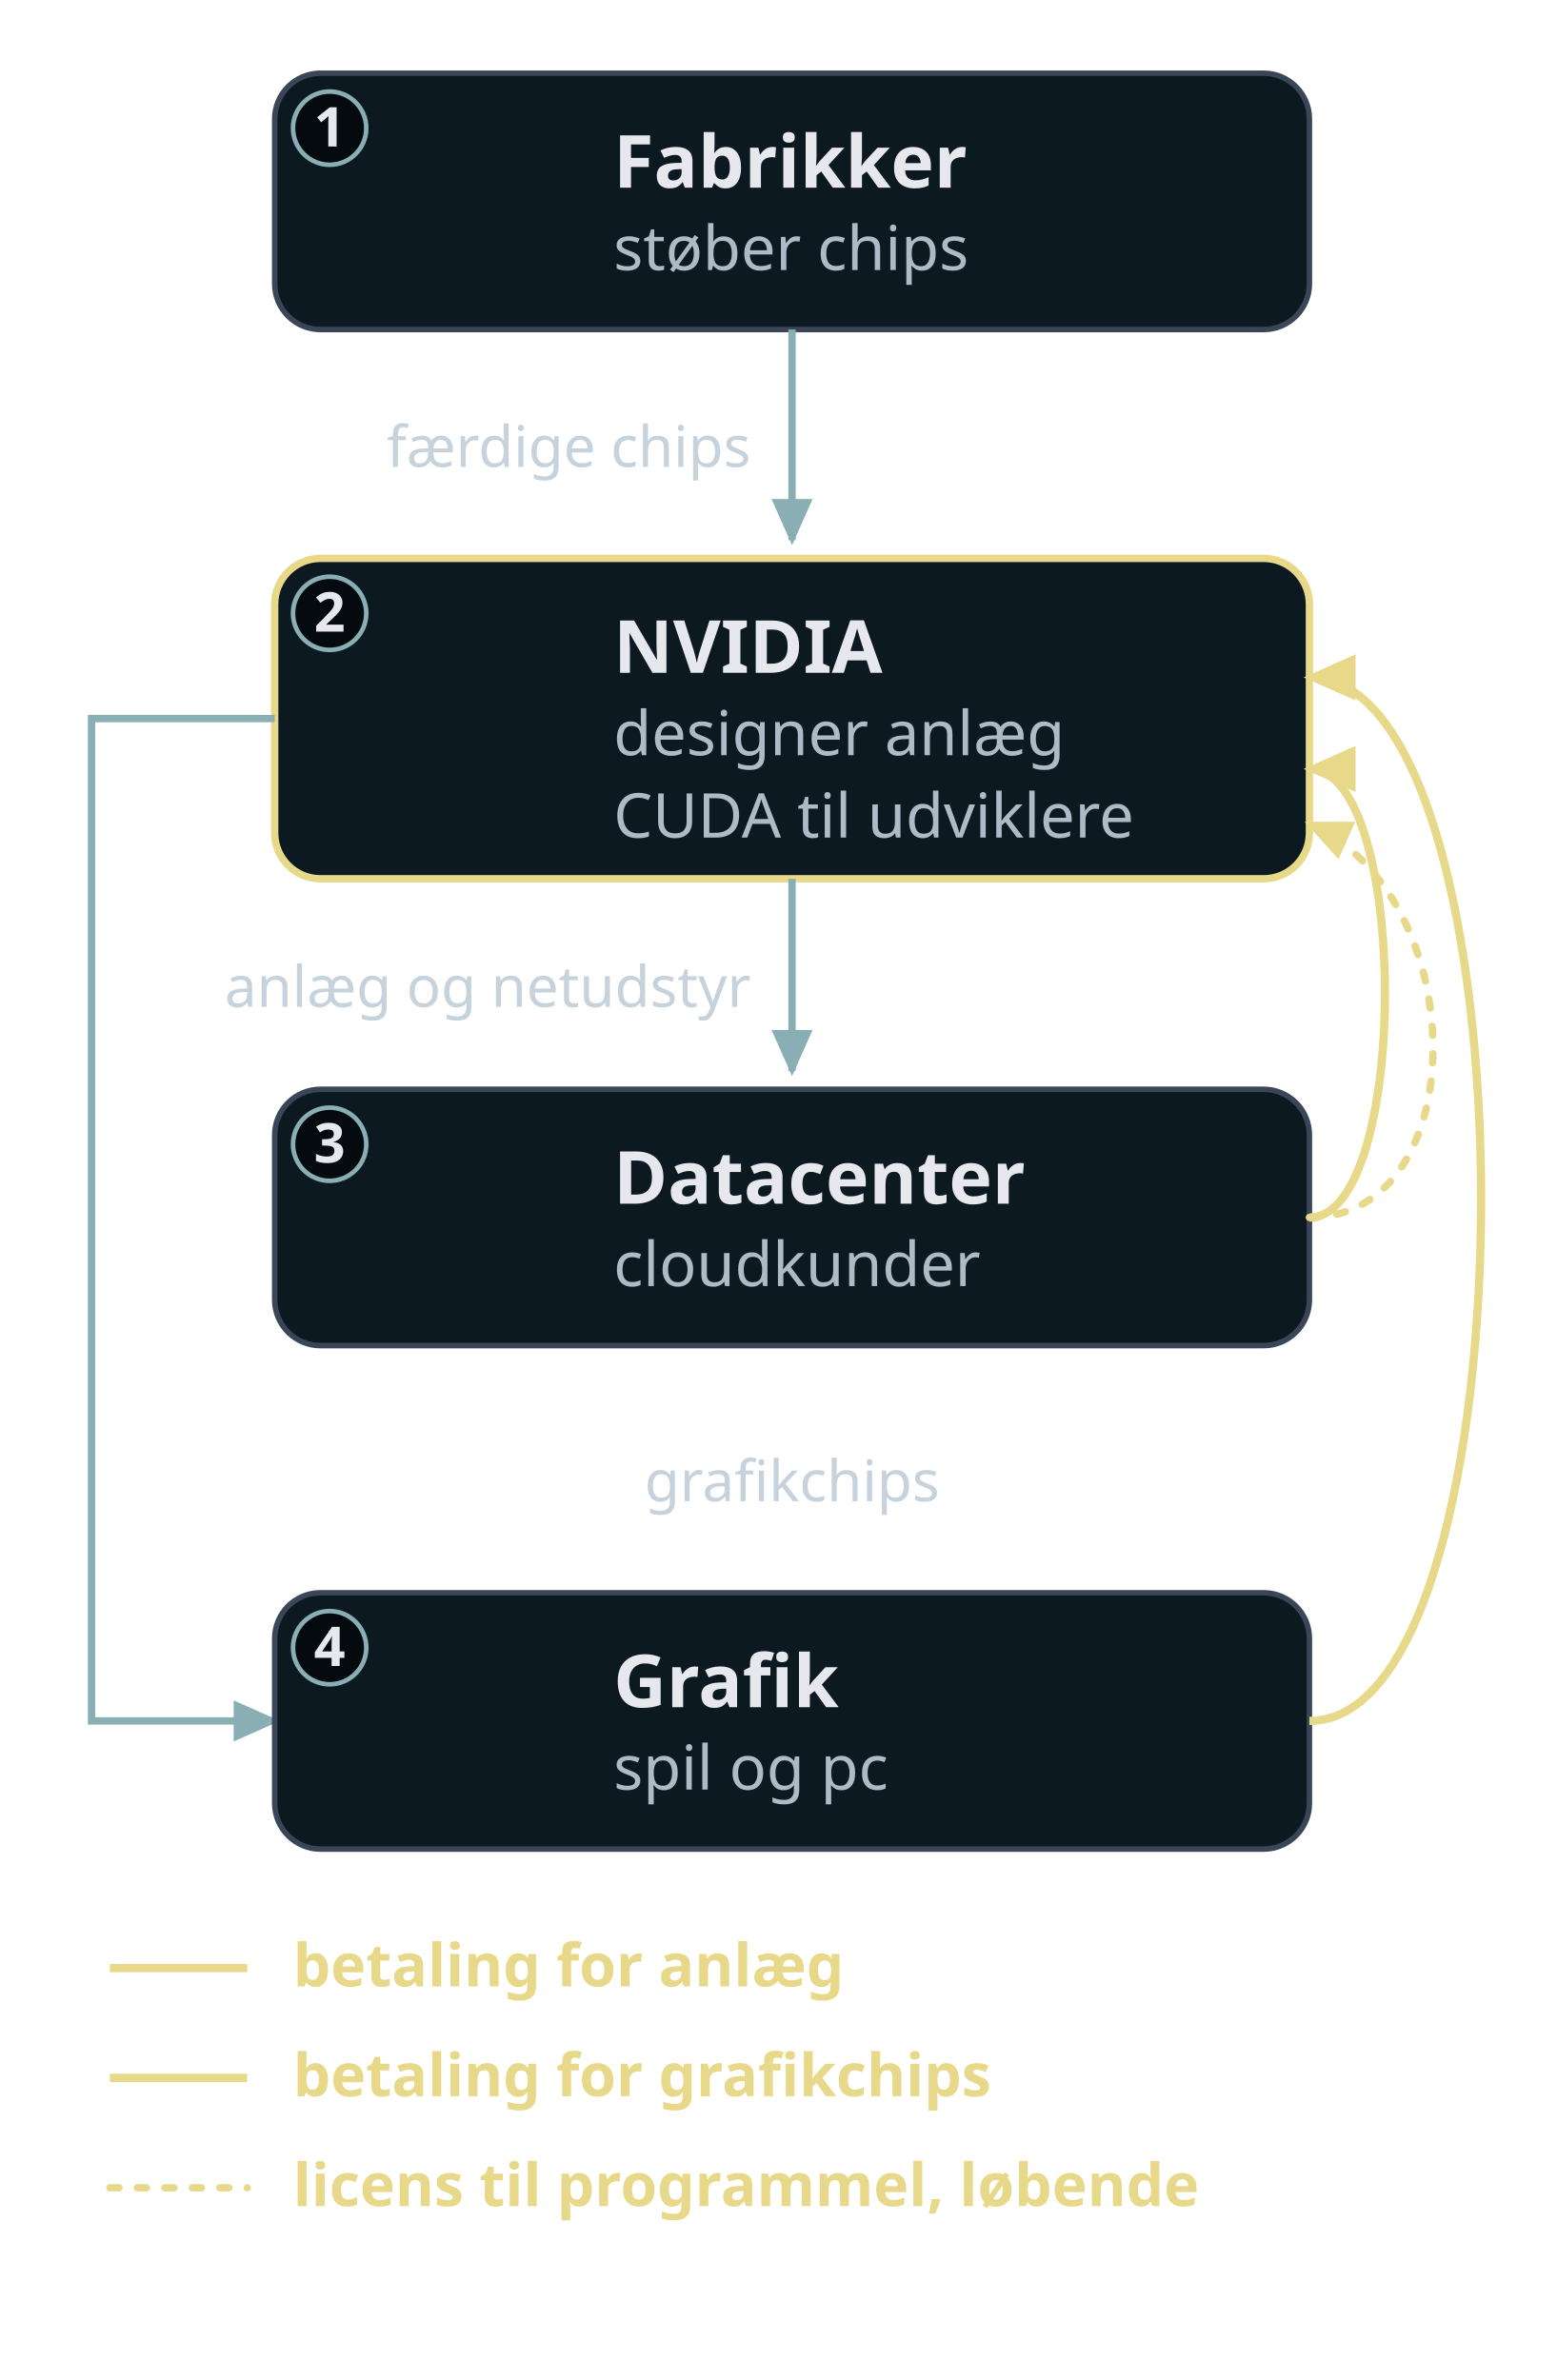
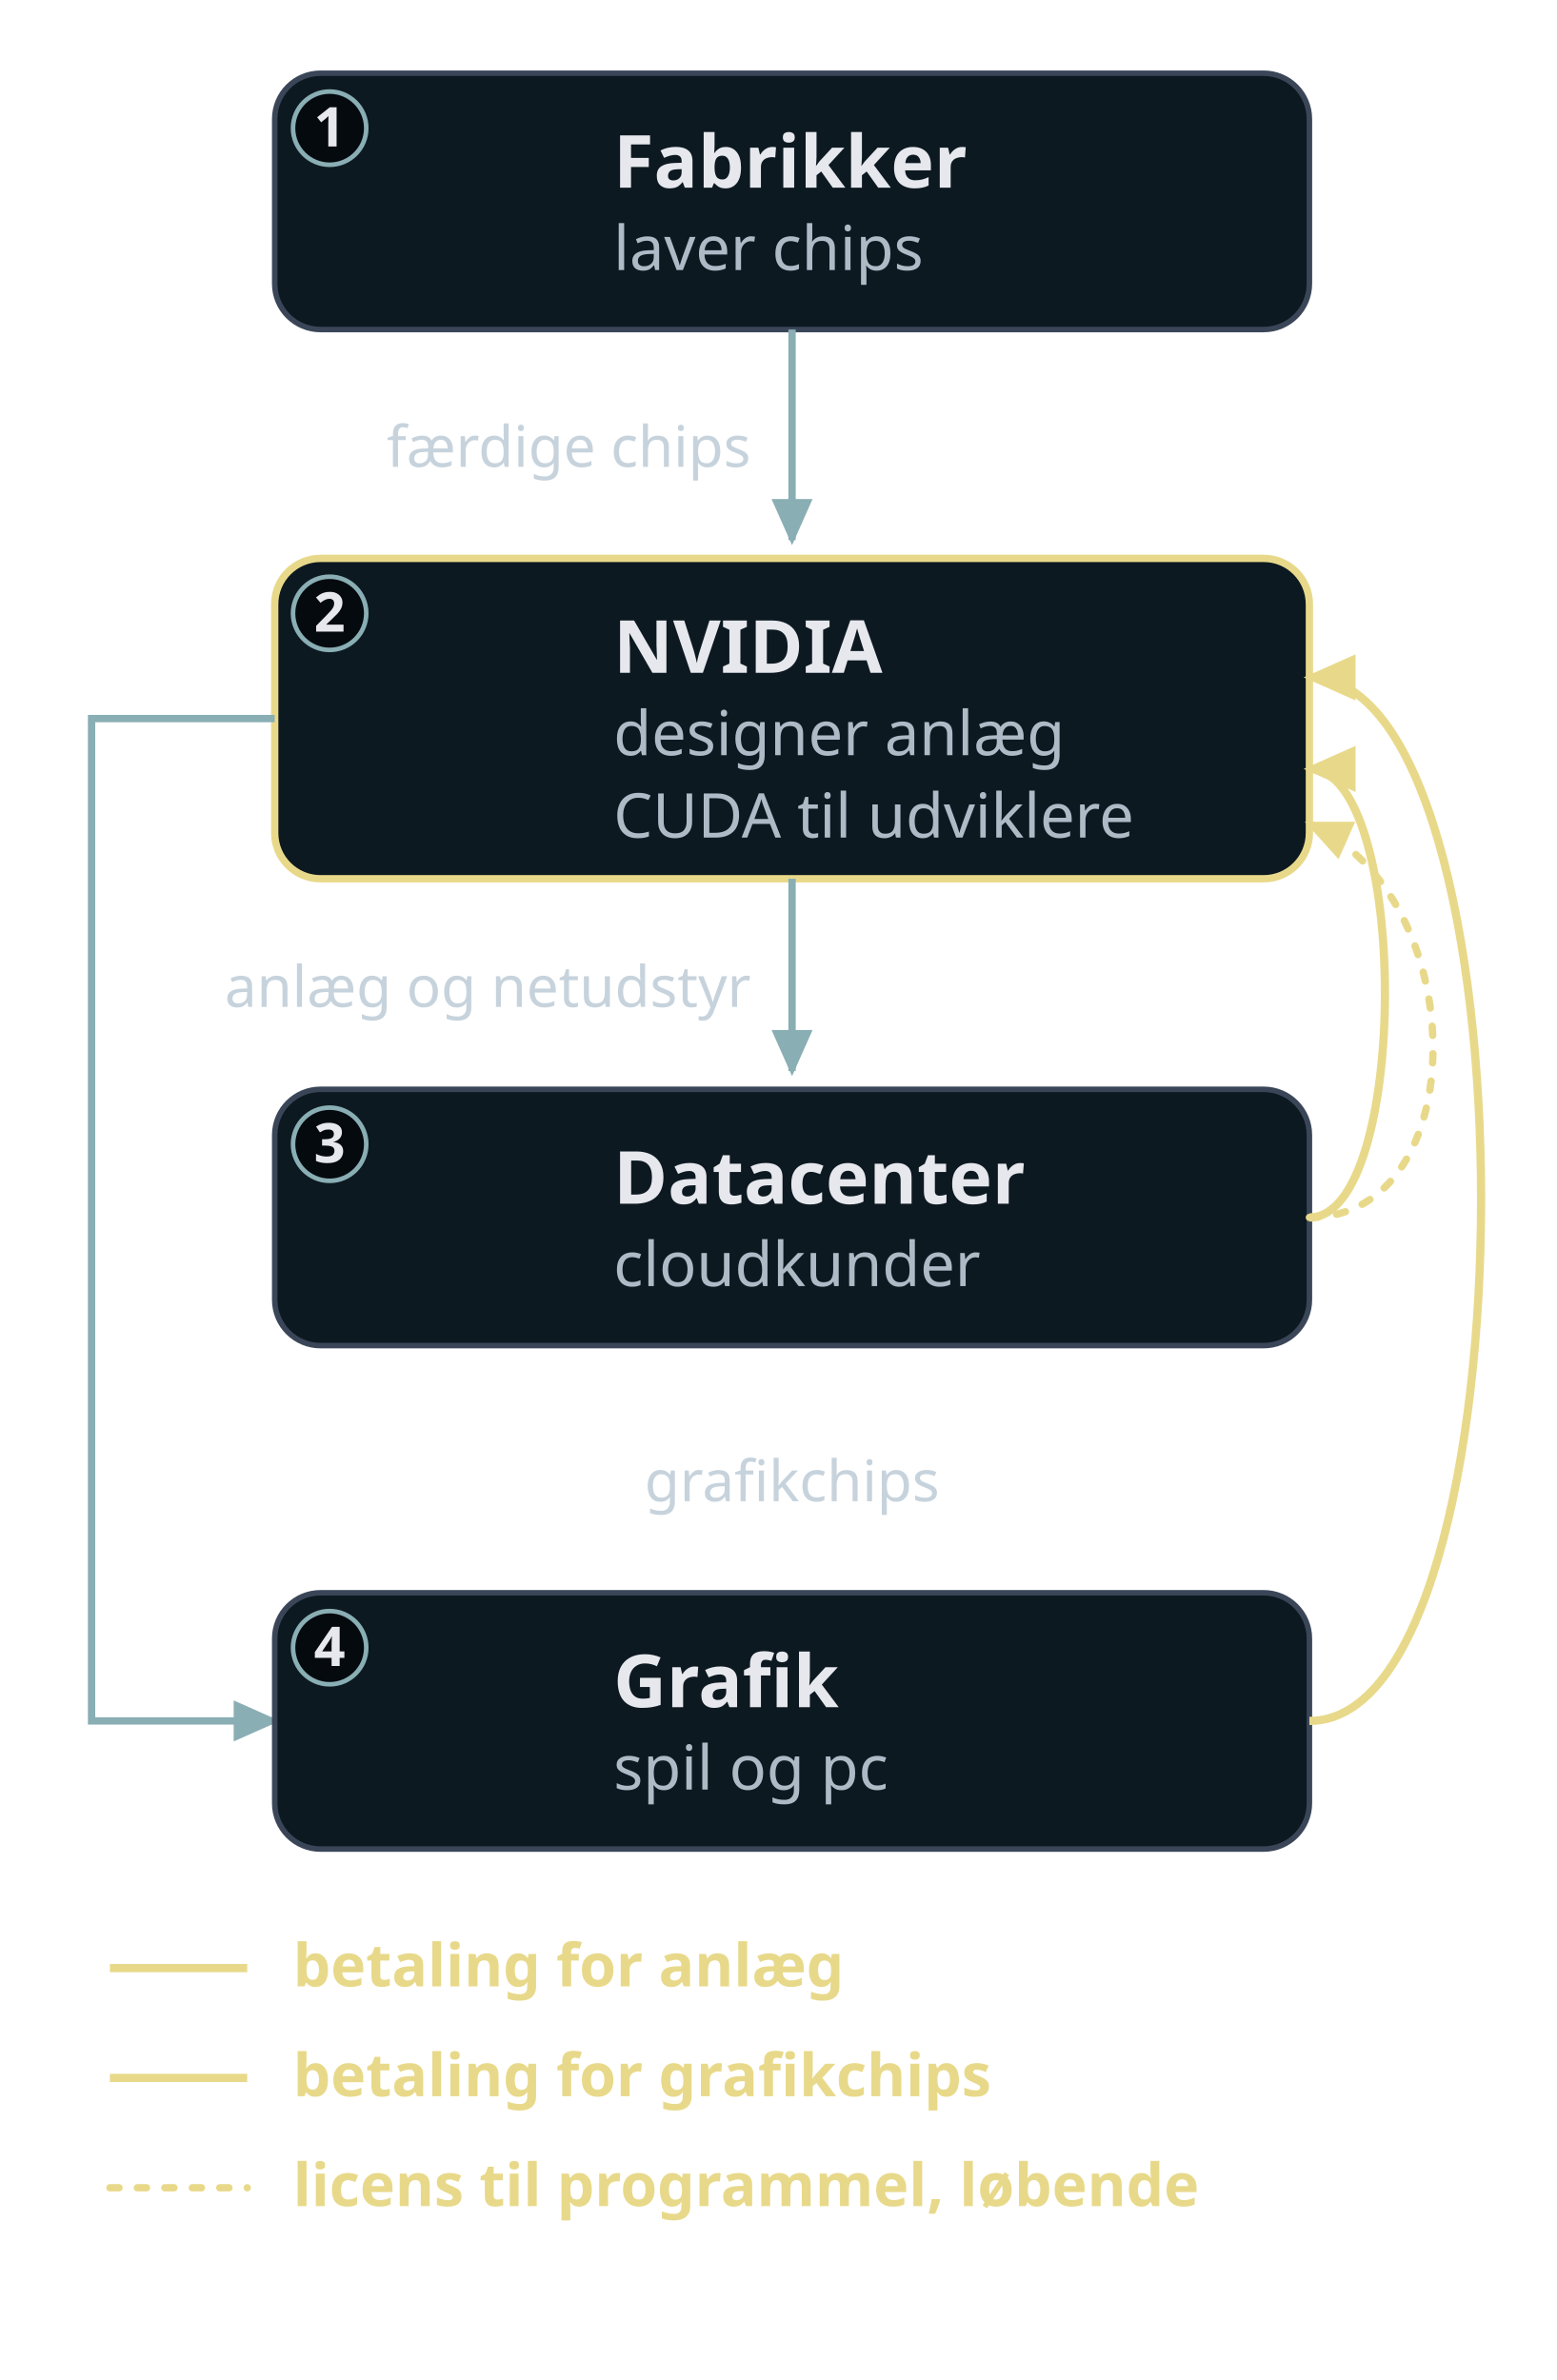
<svg xmlns="http://www.w3.org/2000/svg" class="cr-model cr-model-m" viewBox="0 0 340 520" role="img" aria-labelledby="cr-model-m-t">
  <defs>
    <marker id="cr-pil-m" viewBox="0 0 10 10" refX="8" refY="5" markerWidth="7" markerHeight="7" orient="auto-start-reverse">
      <path d="M0,1 L9,5 L0,9 z" fill="#89aeb4" />
    </marker>
    <marker id="cr-pil-gm" viewBox="0 0 10 10" refX="8" refY="5" markerWidth="7" markerHeight="7" orient="auto-start-reverse">
      <path d="M0,1 L9,5 L0,9 z" fill="#e8d98a" />
    </marker>
  </defs>
  <style>
.cr-model-m .t{text-anchor:start;font:600 16px "DM Sans",sans-serif;fill:#e6e8ed}
.cr-model-m .s{text-anchor:start;font:400 13.5px "DM Sans",sans-serif;fill:#aebbc7}
.cr-model-m .pr{text-anchor:end;font:500 12.5px "DM Sans",sans-serif;fill:#c7d3dc}
.cr-model-m .prm{text-anchor:middle;font:500 12.5px "DM Sans",sans-serif;fill:#c7d3dc}
.cr-model-m .pg{text-anchor:start;font:600 13px "DM Sans",sans-serif;fill:#e8d98a}
.cr-model-m .k{fill:#0d1921;stroke:#3a4658;stroke-width:1.2}
.cr-model-m .l{fill:none;stroke:#89aeb4;stroke-width:1.6}
.cr-model-m .g1{fill:none;stroke:#e8d98a;stroke-width:1.8}
.cr-model-m .g2{fill:none;stroke:#e8d98a;stroke-width:1.6;stroke-dasharray:2 4;stroke-linecap:round}
.cr-model-m .nr{fill:#050a0f;stroke:#89aeb4;stroke-width:1}
.cr-model-m .nrt{font:600 12px "DM Sans",sans-serif;fill:#e6e8ed;text-anchor:middle}
</style>
  <rect class="k" x="60" y="16" width="226" height="56" rx="10" />
  <circle class="nr" cx="72" cy="28" r="8" />
  <text class="nrt" x="72" y="32">1</text>
  <text class="t" x="134" y="41">Fabrikker</text>
-   <text class="s" x="134" y="59">støber chips</text>
+   <text class="s" x="134" y="59">laver chips</text>
  <path class="l" d="M173,72 V118" marker-end="url(#cr-pil-m)" />
  <text class="pr" x="164" y="102">færdige chips</text>
  <rect class="k" x="60" y="122" width="226" height="70" rx="10" style="stroke:#e8d98a;stroke-width:1.6" />
  <circle class="nr" cx="72" cy="134" r="8" />
  <text class="nrt" x="72" y="138">2</text>
  <text class="t" x="134" y="147">NVIDIA</text>
  <text class="s" x="134" y="165">designer anlæg</text>
  <text class="s" x="134" y="183">CUDA til udviklere</text>
  <path class="l" d="M173,192 V234" marker-end="url(#cr-pil-m)" />
  <text class="pr" x="164" y="220">anlæg og netudstyr</text>
  <rect class="k" x="60" y="238" width="226" height="56" rx="10" />
  <circle class="nr" cx="72" cy="250" r="8" />
  <text class="nrt" x="72" y="254">3</text>
  <text class="t" x="134" y="263">Datacenter</text>
  <text class="s" x="134" y="281">cloudkunder</text>
  <path class="l" d="M60,157 H20 V376 H60" marker-end="url(#cr-pil-m)" />
  <text class="prm" x="173" y="328">grafikchips</text>
  <rect class="k" x="60" y="348" width="226" height="56" rx="10" />
  <circle class="nr" cx="72" cy="360" r="8" />
  <text class="nrt" x="72" y="364">4</text>
  <text class="t" x="134" y="373">Grafik</text>
  <text class="s" x="134" y="391">spil og pc</text>
  <path class="g1" d="M286,266 C308,266 308,168 286,168" marker-end="url(#cr-pil-gm)" />
  <path class="g2" d="M286,266 C322,266 322,196 286,180" marker-end="url(#cr-pil-gm)" />
  <path class="g1" d="M286,376 C336,376 336,148 286,148" marker-end="url(#cr-pil-gm)" />
  <line x1="24" x2="54" y1="430" y2="430" class="g1" />
  <text class="pg" x="64" y="434">betaling for anlæg</text>
  <line x1="24" x2="54" y1="454" y2="454" class="g1" />
  <text class="pg" x="64" y="458">betaling for grafikchips</text>
  <line x1="24" x2="54" y1="478" y2="478" class="g2" />
  <text class="pg" x="64" y="482">licens til programmel, løbende</text>
</svg>
